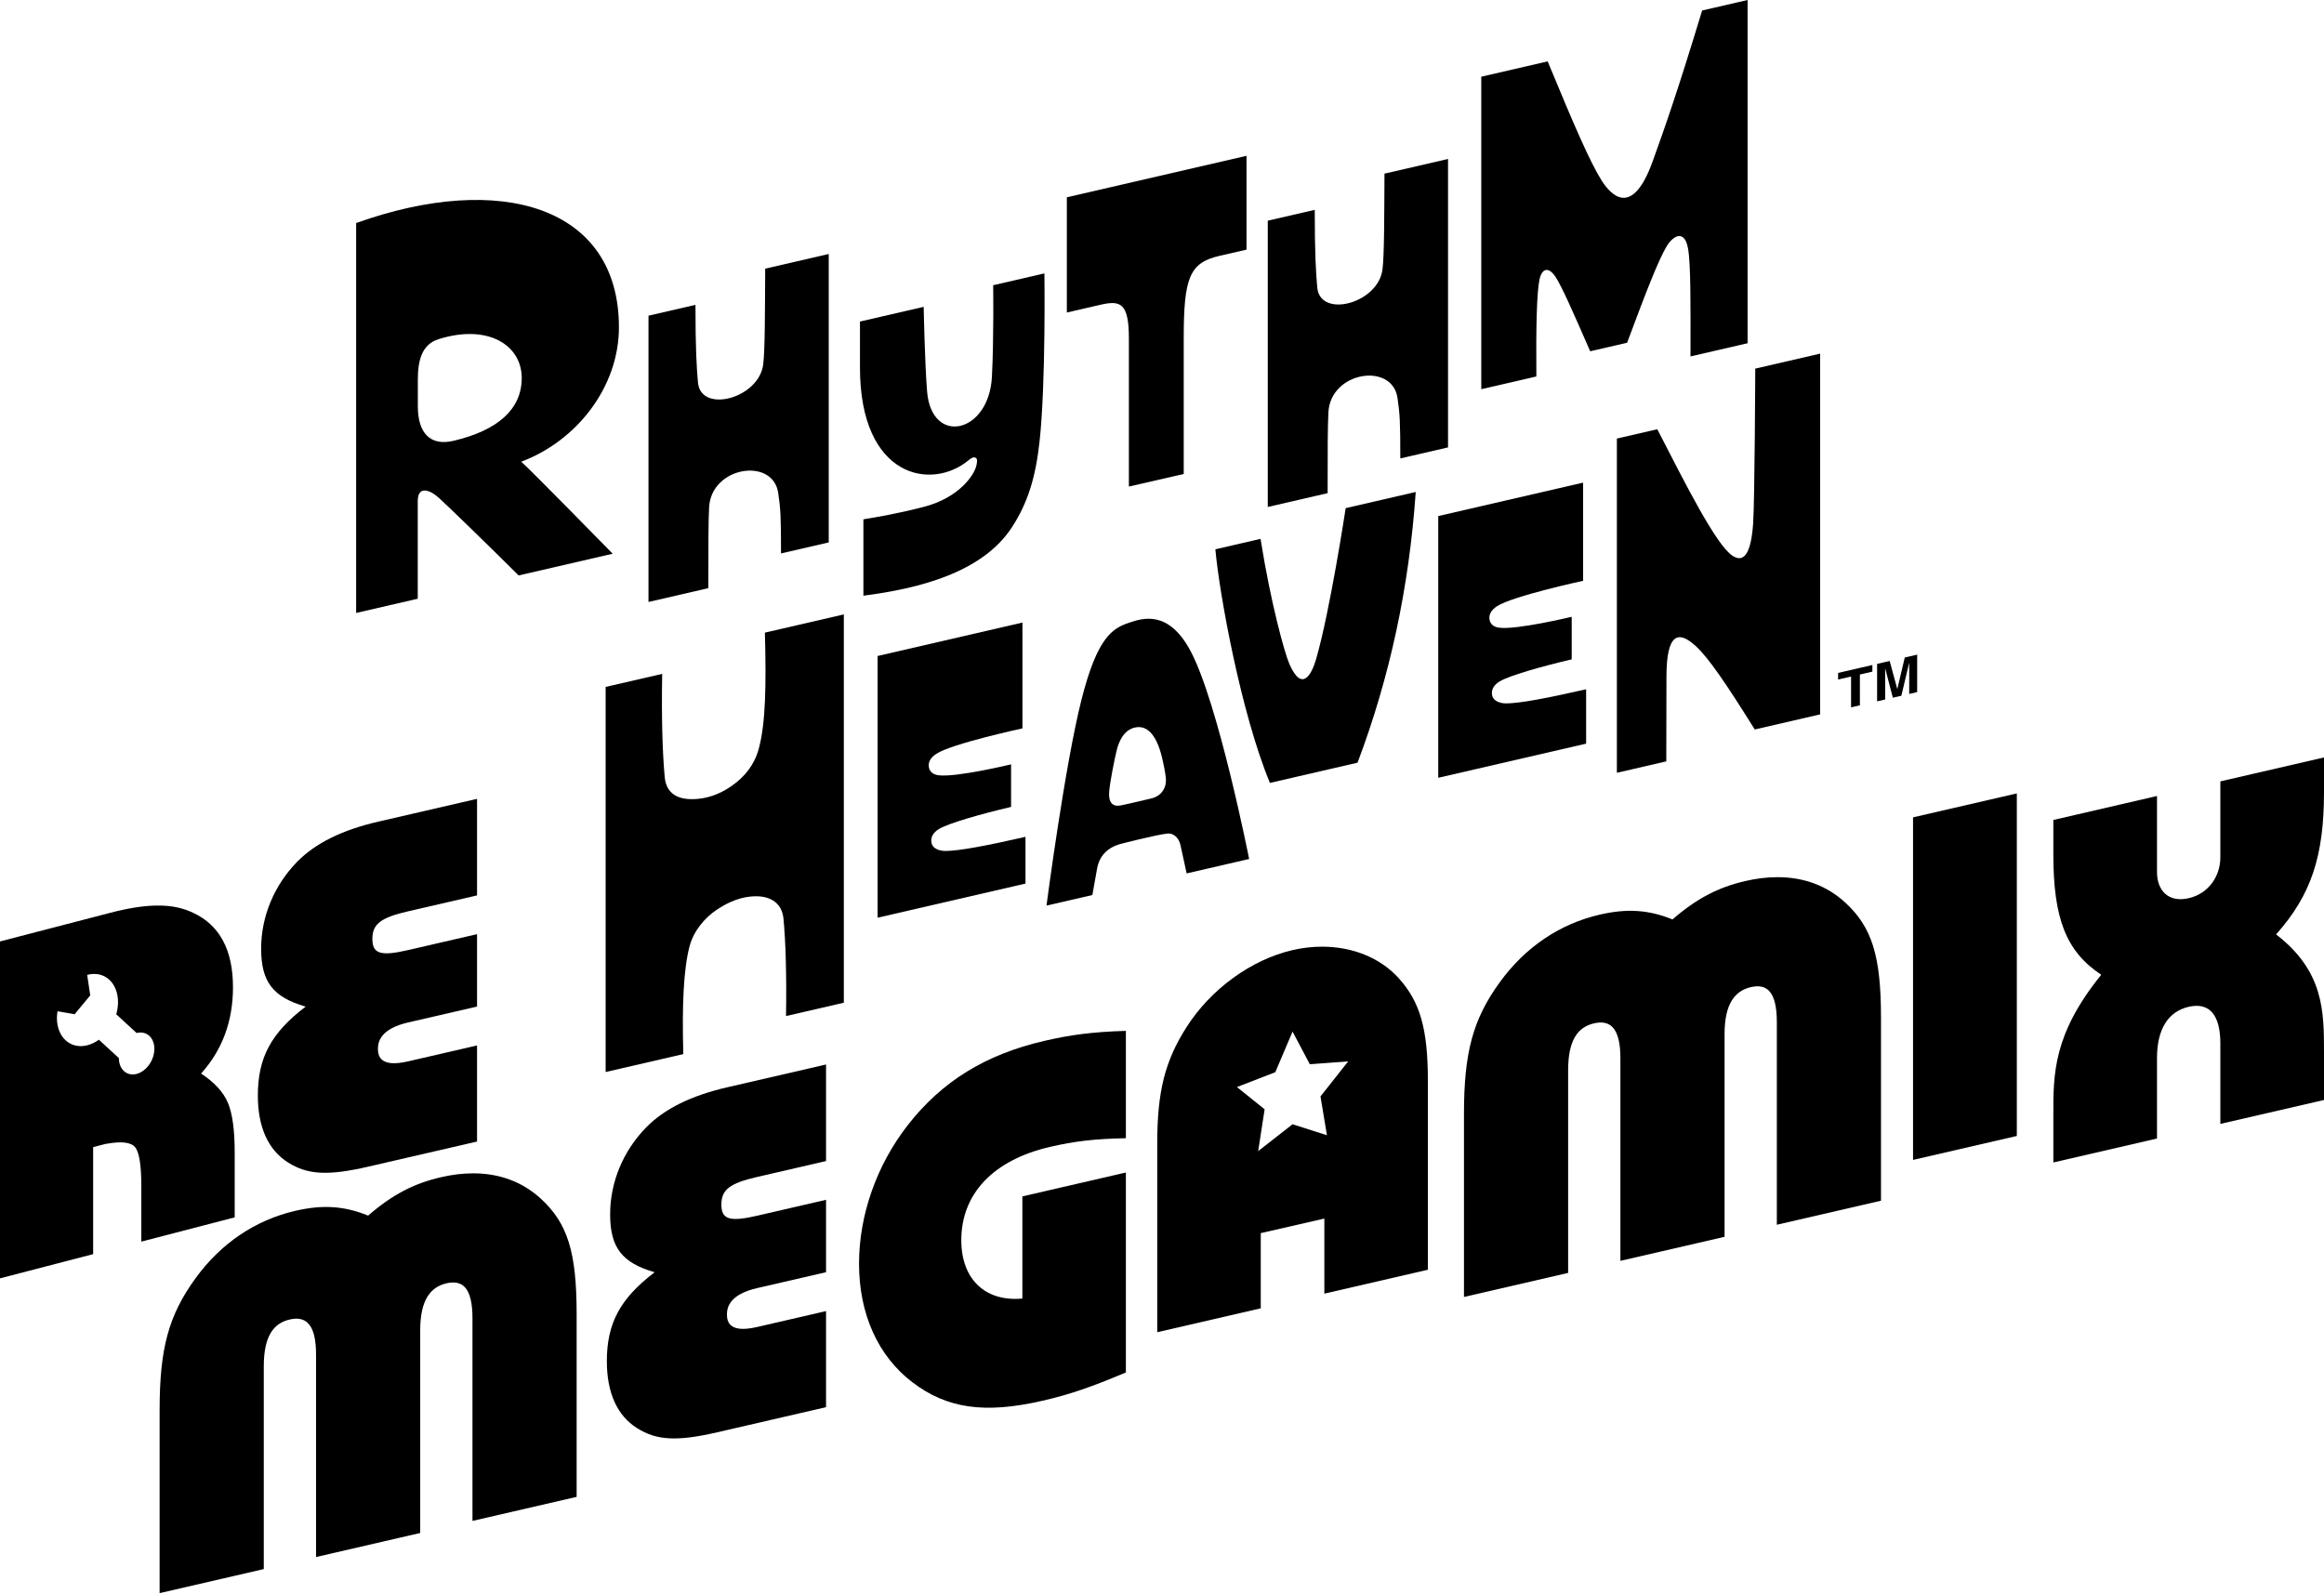
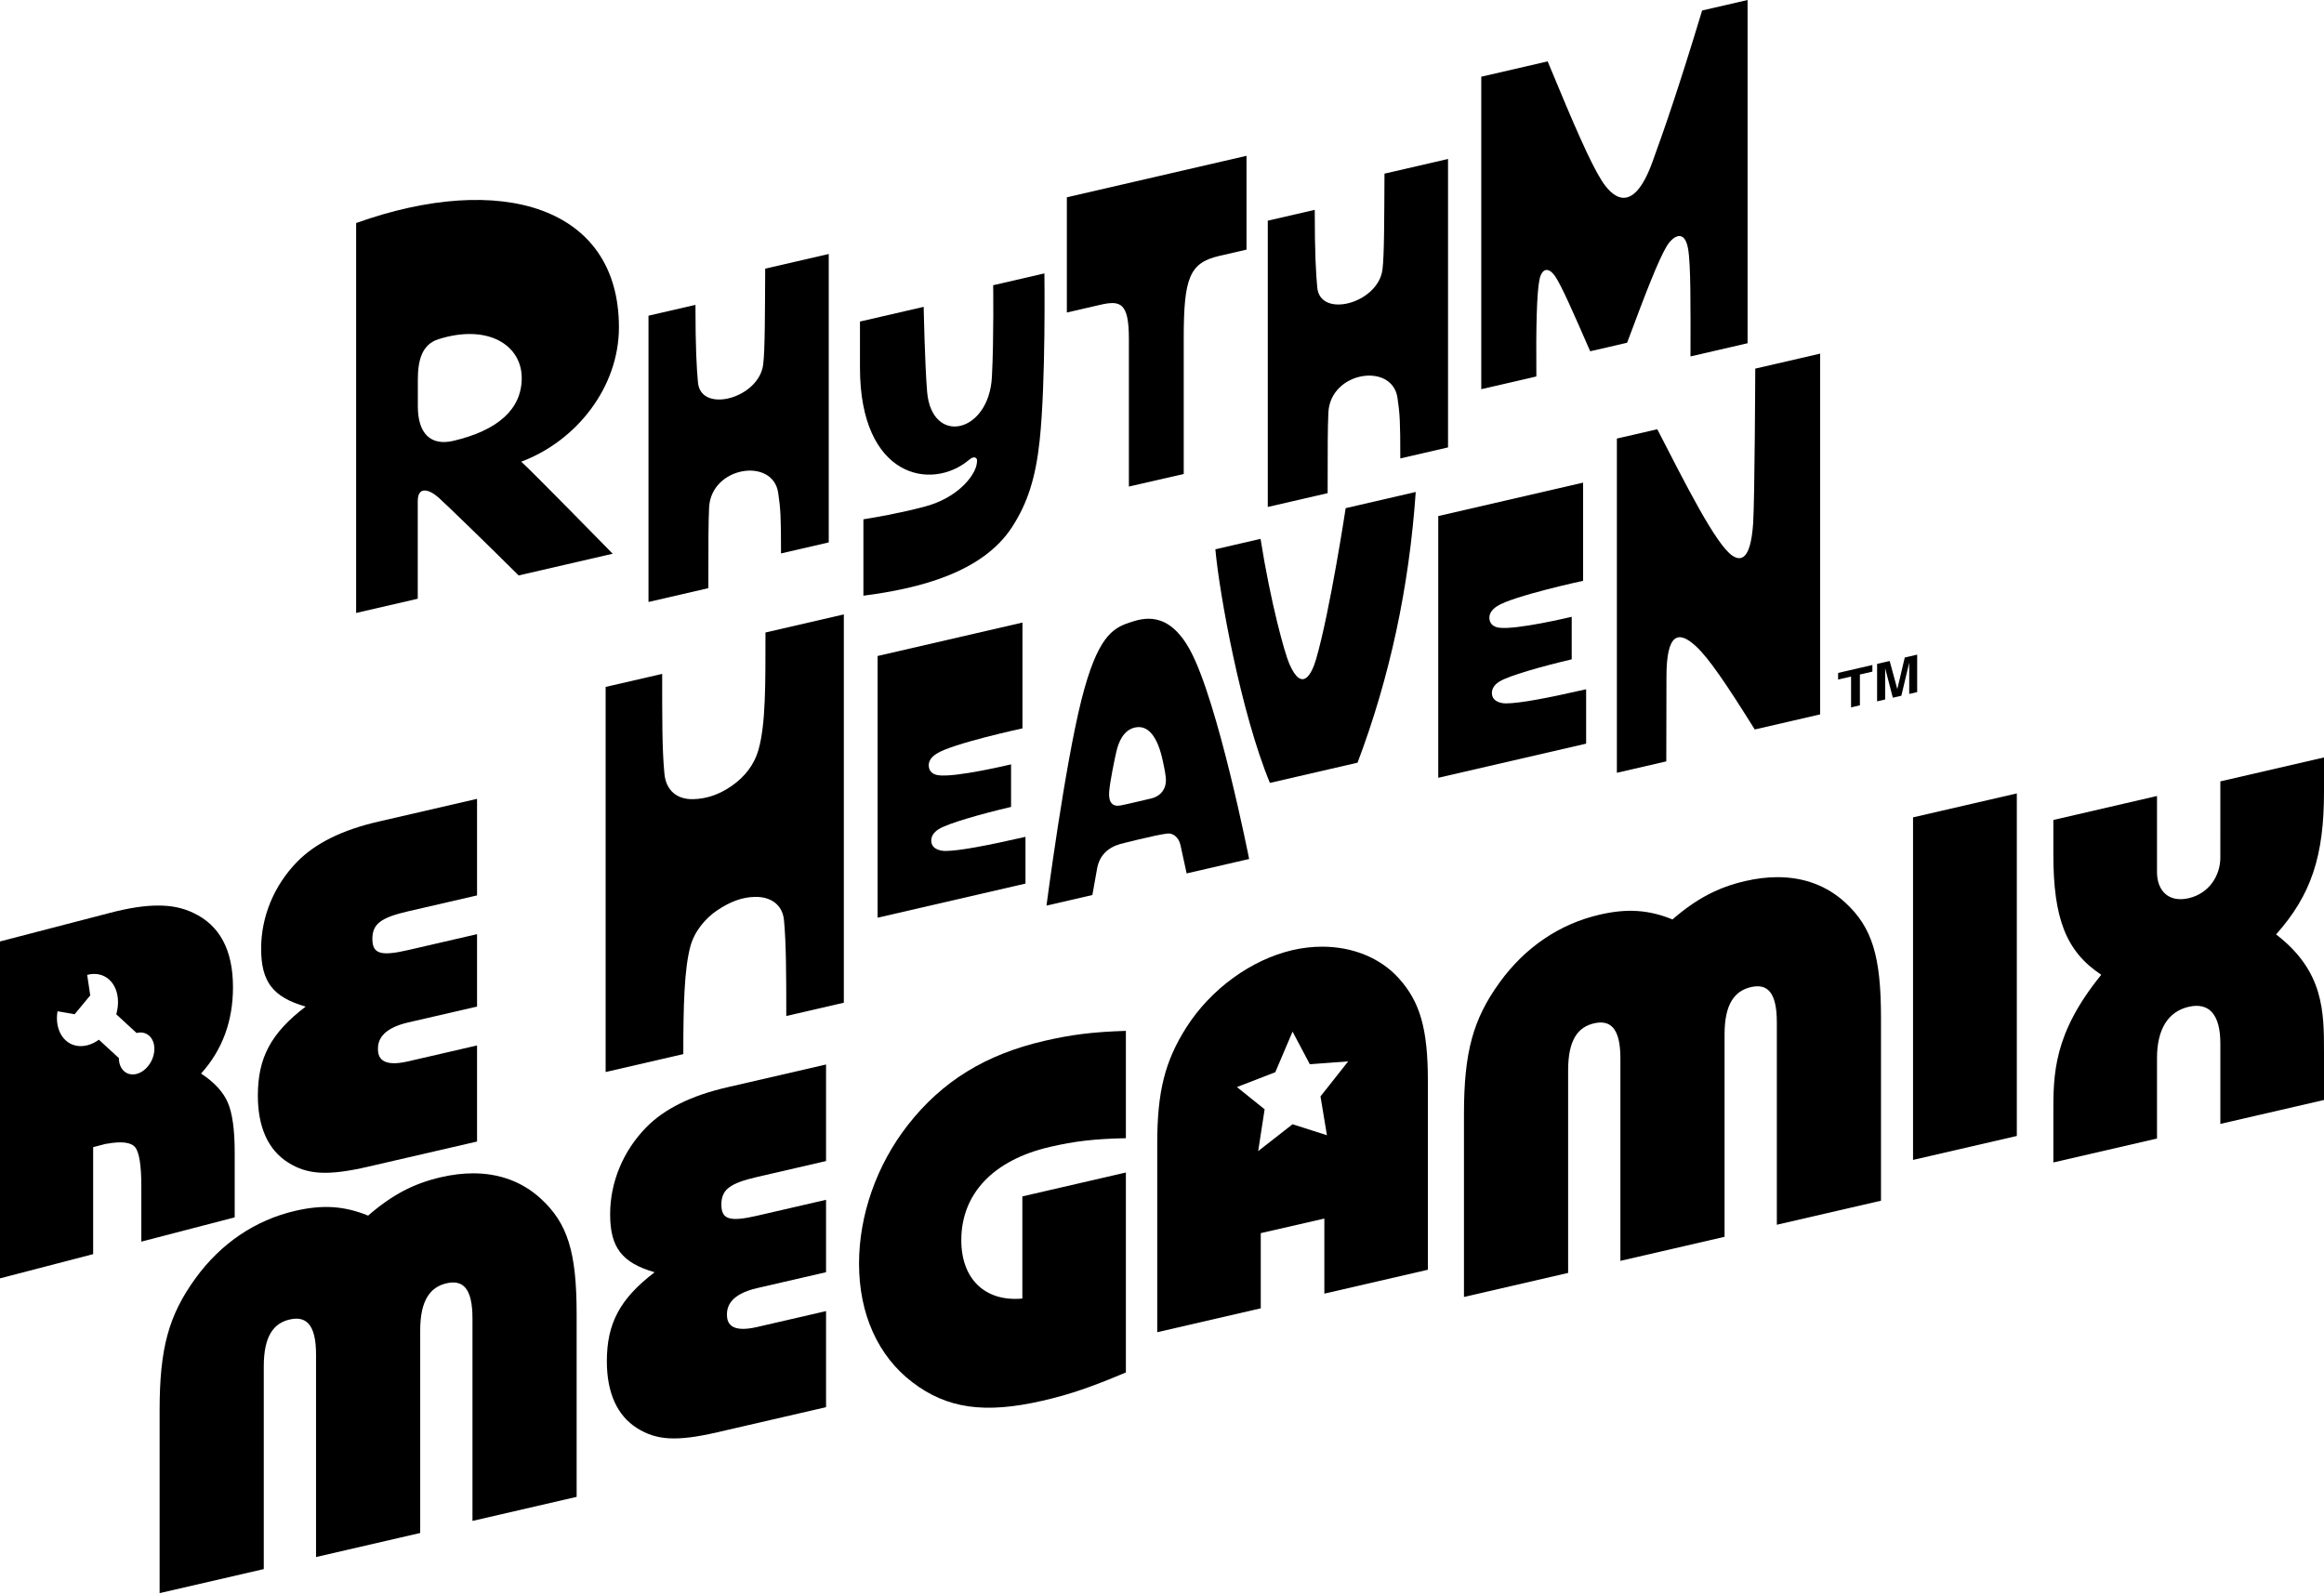
- <svg xmlns="http://www.w3.org/2000/svg" version="1.1" id="svg2" width="666.667" height="457.083" viewBox="0 0 666.667 457.083">
-   <defs id="defs6">
+ <svg xmlns="http://www.w3.org/2000/svg" version="1.1" id="svg1" width="666.667" height="457.083" viewBox="0 0 666.667 457.083">
+   <defs id="defs1">
+     <clipPath clipPathUnits="userSpaceOnUse" id="clipPath2">
+       <path d="M 0,342.812 H 500 V 0 H 0 Z" transform="translate(-477.6992,-174.6738)" id="path2" />
+     </clipPath>
+     <clipPath clipPathUnits="userSpaceOnUse" id="clipPath4">
+       <path d="M 0,342.812 H 500 V 0 H 0 Z" transform="translate(-411.583,-166.9306)" id="path4" />
+     </clipPath>
+     <clipPath clipPathUnits="userSpaceOnUse" id="clipPath6">
+       <path d="M 0,342.812 H 500 V 0 H 0 Z" transform="translate(-375.4795,-153.2245)" id="path6" />
+     </clipPath>
+     <clipPath clipPathUnits="userSpaceOnUse" id="clipPath8">
+       <path d="M 0,342.812 H 500 V 0 H 0 Z" transform="translate(-272.0791,-104.1113)" id="path8" />
+     </clipPath>
+     <clipPath clipPathUnits="userSpaceOnUse" id="clipPath10">
+       <path d="M 0,342.812 H 500 V 0 H 0 Z" transform="translate(-224.7154,-118.8417)" id="path10" />
+     </clipPath>
+     <clipPath clipPathUnits="userSpaceOnUse" id="clipPath12">
+       <path d="M 0,342.812 H 500 V 0 H 0 Z" transform="translate(-156.5616,-108.8671)" id="path12" />
+     </clipPath>
+     <clipPath clipPathUnits="userSpaceOnUse" id="clipPath14">
+       <path d="M 0,342.812 H 500 V 0 H 0 Z" transform="translate(-94.8521,-89.4941)" id="path14" />
+     </clipPath>
    <clipPath clipPathUnits="userSpaceOnUse" id="clipPath16">
-       <path d="M 0,342.812 H 500 V 0 H 0 Z" id="path14" />
+       <path d="M 0,342.812 H 500 V 0 H 0 Z" transform="translate(-81.4761,-166.0292)" id="path16" />
+     </clipPath>
+     <clipPath clipPathUnits="userSpaceOnUse" id="clipPath18">
+       <path d="M 0,342.812 H 500 V 0 H 0 Z" transform="translate(-18.8199,-133.0497)" id="path18" />
+     </clipPath>
+     <clipPath clipPathUnits="userSpaceOnUse" id="clipPath20">
+       <path d="M 0,342.812 H 500 V 0 H 0 Z" transform="translate(-410.7608,-193.4902)" id="path20" />
+     </clipPath>
+     <clipPath clipPathUnits="userSpaceOnUse" id="clipPath22">
+       <path d="M 0,342.812 H 500 V 0 H 0 Z" transform="translate(-377.6377,-263.4921)" id="path22" />
+     </clipPath>
+     <clipPath clipPathUnits="userSpaceOnUse" id="clipPath24">
+       <path d="M 0,342.812 H 500 V 0 H 0 Z" transform="translate(-323.9678,-191.4506)" id="path24" />
+     </clipPath>
+     <clipPath clipPathUnits="userSpaceOnUse" id="clipPath26">
+       <path d="M 0,342.812 H 500 V 0 H 0 Z" transform="translate(-289.5176,-233.4682)" id="path26" />
+     </clipPath>
+     <clipPath clipPathUnits="userSpaceOnUse" id="clipPath28">
+       <path d="M 0,342.812 H 500 V 0 H 0 Z" transform="translate(-247.7417,-171.0117)" id="path28" />
+     </clipPath>
+     <clipPath clipPathUnits="userSpaceOnUse" id="clipPath30">
+       <path d="M 0,342.812 H 500 V 0 H 0 Z" transform="translate(-203.3482,-159.6972)" id="path30" />
+     </clipPath>
+     <clipPath clipPathUnits="userSpaceOnUse" id="clipPath32">
+       <path d="M 0,342.812 H 500 V 0 H 0 Z" transform="translate(-164.688,-206.7094)" id="path32" />
+     </clipPath>
+     <clipPath clipPathUnits="userSpaceOnUse" id="clipPath34">
+       <path d="M 0,342.812 H 500 V 0 H 0 Z" transform="translate(-366.2071,-340.5541)" id="path34" />
+     </clipPath>
+     <clipPath clipPathUnits="userSpaceOnUse" id="clipPath36">
+       <path d="M 0,342.812 H 500 V 0 H 0 Z" transform="translate(-297.8672,-305.4472)" id="path36" />
+     </clipPath>
+     <clipPath clipPathUnits="userSpaceOnUse" id="clipPath38">
+       <path d="M 0,342.812 H 500 V 0 H 0 Z" transform="translate(-229.5284,-300.3588)" id="path38" />
+     </clipPath>
+     <clipPath clipPathUnits="userSpaceOnUse" id="clipPath40">
+       <path d="M 0,342.812 H 500 V 0 H 0 Z" transform="translate(-224.7007,-283.9819)" id="path40" />
+     </clipPath>
+     <clipPath clipPathUnits="userSpaceOnUse" id="clipPath42">
+       <path d="M 0,342.812 H 500 V 0 H 0 Z" transform="translate(-164.6294,-285.0034)" id="path42" />
+     </clipPath>
+     <clipPath clipPathUnits="userSpaceOnUse" id="clipPath44">
+       <path d="M 0,342.812 H 500 V 0 H 0 Z" transform="translate(-97.5513,-247.9521)" id="path44" />
    </clipPath>
  </defs>
-   <g id="g8" transform="matrix(1.333333,0,0,-1.333333,0,457.0827)">
-     <g id="g10">
-       <g id="g12" clip-path="url(#clipPath16)">
-         <g id="g18" transform="translate(477.6992,174.6738)">
-           <path d="m 0,0 -0.003,-16.415 c 0,-3.817 -2.376,-7.698 -6.811,-8.724 -4.437,-1.023 -6.812,1.761 -6.812,5.579 v 16.415 l -22.302,-5.16 v -7.409 c 0,-13.816 2.746,-20.897 10.308,-25.9 -10.322,-12.704 -10.335,-21.369 -10.308,-30.208 V -82 l 22.301,5.149 v 17.319 c 0,6.175 2.376,9.999 6.813,11.023 C -2.379,-47.484 0,-50.212 0,-56.388 v -17.318 l 22.301,5.148 v 10.179 c 0,8.845 0,17.521 -10.309,25.449 7.562,8.493 10.309,16.843 10.309,30.659 v 7.42 z" style="fill:#000000;fill-opacity:1;fill-rule:nonzero;stroke:none" id="path20" />
-         </g>
-         <g id="g22" transform="translate(411.583,166.9306)">
-           <path d="m 0,0 v -73.711 l 22.329,5.154 V 5.154 Z" style="fill:#000000;fill-opacity:1;fill-rule:nonzero;stroke:none" id="path24" />
-         </g>
-         <g id="g26" transform="translate(375.4795,153.2245)">
-           <path d="m 0,0 c -5.809,-1.341 -10.483,-3.77 -15.651,-8.259 -5.167,2.104 -9.815,2.38 -15.652,1.032 -8.625,-1.991 -16.038,-7 -21.512,-14.557 -5.758,-7.947 -7.697,-15.032 -7.697,-28.38 v -39.33 l 22.41,5.174 v 43.589 c 0,6.568 2.117,9.316 5.575,10.115 3.459,0.798 5.671,-0.95 5.671,-7.52 v -43.589 l 22.41,5.174 v 43.589 c 0,6.568 2.212,9.34 5.67,10.139 3.459,0.798 5.576,-0.974 5.576,-7.542 v -43.589 l 22.41,5.173 v 39.33 c 0,13.348 -1.94,19.537 -7.697,24.827 C 17.571,-1.002 12.637,0.837 6.954,0.837 4.744,0.837 2.422,0.56 0,0" style="fill:#000000;fill-opacity:1;fill-rule:nonzero;stroke:none" id="path28" />
-         </g>
-         <g id="g30" transform="translate(272.0791,104.1113)">
-           <path d="M 0,0 -5.956,4.785 2.296,7.98 6.01,16.718 9.725,9.696 17.977,10.311 12.02,2.774 13.406,-5.582 6.01,-3.217 -1.386,-8.997 Z M 6.01,34.257 C -2.828,32.216 -11.559,25.913 -16.821,17.65 -21.434,10.409 -23.104,3.835 -23.104,-7.345 v -40.622 l 22.275,5.143 v 16.177 l 13.679,3.137 v -16.155 l 22.273,5.141 V 6.099 c 0,11.179 -1.658,16.993 -6.263,22.098 -3.991,4.427 -9.98,6.796 -16.493,6.796 -2.082,0 -4.216,-0.241 -6.357,-0.736" style="fill:#000000;fill-opacity:1;fill-rule:nonzero;stroke:none" id="path32" />
-         </g>
-         <g id="g34" transform="translate(224.7154,118.8417)">
-           <path d="m 0,0 c -12.704,-2.932 -22.05,-8.713 -29.399,-18.121 -6.739,-8.627 -10.498,-19.422 -10.498,-29.812 0,-10.852 4.081,-19.89 11.477,-25.533 7.426,-5.666 15.548,-6.852 28.067,-3.962 5.993,1.383 10.416,2.94 17.868,6.071 v 43.026 l -22.274,-5.143 v -21.98 c -7.969,-0.737 -13.136,4.15 -13.136,12.559 0,10.008 6.908,17.265 19.092,20.078 5.232,1.208 9.492,1.728 16.318,1.867 V 2.146 C 10.253,1.927 5.575,1.287 0,0" style="fill:#000000;fill-opacity:1;fill-rule:nonzero;stroke:none" id="path36" />
-         </g>
-         <g id="g38" transform="translate(156.5616,108.8671)">
-           <path d="m 0,0 c -7.887,-1.797 -13.669,-4.693 -17.542,-8.653 -4.909,-5.021 -7.751,-11.725 -7.751,-18.688 0,-7.152 2.529,-10.442 9.573,-12.48 C -23.171,-45.506 -26,-50.812 -26,-58.97 c 0,-6.746 2.191,-11.693 6.527,-14.412 4.152,-2.605 8.486,-2.895 17.215,-0.879 l 23.417,5.407 V -48.18 L 6.31,-51.607 c -5.874,-1.356 -6.474,1.048 -6.474,2.708 0,1.549 0.6,4.306 6.474,5.662 l 14.849,3.428 v 15.578 L 6.31,-27.661 c -5.874,-1.356 -7.67,-0.81 -7.67,2.399 0,3.209 1.796,4.585 7.67,5.941 l 14.849,3.428 V 4.885 Z" style="fill:#000000;fill-opacity:1;fill-rule:nonzero;stroke:none" id="path40" />
-         </g>
-         <g id="g42" transform="translate(94.8521,89.4941)">
-           <path d="m 0,0 c -5.81,-1.341 -10.485,-3.769 -15.652,-8.259 -5.167,2.104 -9.814,2.38 -15.651,1.032 -8.625,-1.992 -16.038,-7 -21.513,-14.557 -5.757,-7.948 -7.696,-15.033 -7.696,-28.381 v -39.329 l 22.41,5.173 v 43.59 c 0,6.567 2.117,9.317 5.575,10.115 3.458,0.798 5.671,-0.951 5.671,-7.52 v -43.59 l 22.409,5.175 v 43.589 c 0,6.568 2.213,9.34 5.671,10.138 3.459,0.798 5.575,-0.973 5.575,-7.541 v -43.59 l 22.41,5.174 v 39.33 c 0,13.347 -1.938,19.538 -7.697,24.827 C 17.571,-1.002 12.637,0.837 6.954,0.837 4.745,0.838 2.422,0.559 0,0" style="fill:#000000;fill-opacity:1;fill-rule:nonzero;stroke:none" id="path44" />
-         </g>
-         <g id="g46" transform="translate(81.4761,166.0292)">
-           <path d="m 0,0 c -7.888,-1.797 -13.669,-4.694 -17.542,-8.654 -4.909,-5.02 -7.751,-11.725 -7.751,-18.687 0,-7.152 2.529,-10.442 9.573,-12.48 C -23.171,-45.507 -26,-50.812 -26,-58.97 c 0,-6.746 2.191,-11.693 6.527,-14.413 4.152,-2.604 8.486,-2.894 17.215,-0.879 l 23.417,5.408 v 20.674 l -14.85,-3.427 c -5.873,-1.357 -6.473,1.047 -6.473,2.707 0,1.55 0.6,4.307 6.473,5.663 l 14.85,3.427 v 15.578 l -14.85,-3.429 c -5.873,-1.356 -7.67,-0.81 -7.67,2.399 0,3.209 1.797,4.585 7.67,5.941 l 14.85,3.427 V 4.885 Z" style="fill:#000000;fill-opacity:1;fill-rule:nonzero;stroke:none" id="path48" />
-         </g>
-         <g id="g50" transform="translate(18.8199,133.0497)">
-           <path d="m 0,0 c 3.629,0.942 6.571,-1.686 6.57,-5.869 0,-0.86 -0.128,-1.748 -0.377,-2.624 l 4.38,-4.031 c 2.11,0.549 3.82,-0.978 3.819,-3.41 -10e-4,-2.43 -1.711,-4.844 -3.819,-5.392 -2.107,-0.546 -3.816,0.978 -3.817,3.407 l -4.298,3.954 C 1.677,-14.531 0.843,-14.935 0,-15.154 c -3.63,-0.945 -6.574,1.683 -6.573,5.869 0.005,0.474 0.049,0.956 0.13,1.441 l 3.676,-0.64 3.362,4.055 -0.658,4.408 C -0.042,-0.015 -0.021,-0.007 0,0 m -18.82,7.18 v -72.494 l 20.041,5.209 v 23.024 l 2.857,0.743 v -0.028 c 3.225,0.59 5.282,0.346 6.173,-0.732 0.891,-1.079 1.336,-3.902 1.336,-8.469 v -11.844 l 20.088,5.222 v 13.968 c 0,4.851 -0.492,8.422 -1.475,10.716 -0.983,2.294 -2.903,4.379 -5.76,6.257 4.577,5.084 6.865,11.273 6.865,18.567 0,8.002 -2.841,13.335 -8.523,16.001 -2.242,1.081 -4.776,1.609 -7.602,1.582 C 12.385,14.92 8.96,14.4 4.906,13.347 Z" style="fill:#000000;fill-opacity:1;fill-rule:nonzero;stroke:none" id="path52" />
-         </g>
-         <g id="g54" transform="translate(410.7608,193.4902)">
-           <path d="m 0,0 v 6.732 l -1.692,-7.123 -1.833,-0.422 -1.653,6.35 v -6.732 l -1.732,-0.4 v 8.059 l 2.706,0.625 1.633,-6.016 0.019,0.005 1.593,6.76 2.671,0.617 V 0.396 Z m -12.51,-2.888 v 6.63 l -2.788,-0.644 v 1.425 l 7.373,1.702 V 4.8 l -2.686,-0.62 v -6.63 z" style="fill:#000000;fill-opacity:1;fill-rule:nonzero;stroke:none" id="path56" />
-         </g>
-         <g id="g58" transform="translate(377.6377,263.4921)">
-           <path d="m 0,0 c 0,0 -0.109,-28.419 -0.463,-33.418 -0.553,-7.809 -2.651,-8.018 -4.436,-6.847 -3.563,2.338 -10.219,15.647 -16.18,27.221 l -8.695,-2.008 v -71.917 l 10.632,2.455 0.037,18.248 c 0.017,9.368 2.575,9.977 6.292,6.574 2.82,-2.582 6.657,-8.276 12.704,-17.957 l 14.07,3.248 V 3.224 Z" style="fill:#000000;fill-opacity:1;fill-rule:nonzero;stroke:none" id="path60" />
-         </g>
-         <g id="g62" transform="translate(323.9678,191.4506)">
-           <path d="m 0,0 c -0.322,-0.001 -2.711,0.08 -2.967,1.902 -0.147,1.056 0.36,2.046 1.633,2.826 1.993,1.219 8.892,3.201 15.514,4.754 v 9.156 c 0,0 -11.99,-2.885 -15.677,-2.336 -1.119,0.166 -1.865,0.758 -2.014,1.793 -0.151,1.057 0.381,2.01 1.633,2.825 3.372,2.197 18.507,5.461 18.507,5.461 v 21.127 l -31.162,-7.195 v -56.316 l 31.815,7.345 V 3.043 C 8.791,1.114 3.051,0.017 0,0" style="fill:#000000;fill-opacity:1;fill-rule:nonzero;stroke:none" id="path64" />
-         </g>
-         <g id="g66" transform="translate(289.5176,233.4682)">
-           <path d="m 0,0 c 0,0 -3.376,-22.241 -6.373,-32.52 -0.856,-2.937 -2.927,-7.43 -5.743,-1.005 -1.008,2.301 -4.002,13.053 -6.199,26.915 l -9.722,-2.245 c 0.85,-9.531 5.517,-35.272 11.736,-50.27 l 18.855,4.354 c 6.939,18.366 11.103,37.765 12.518,58.251 z" style="fill:#000000;fill-opacity:1;fill-rule:nonzero;stroke:none" id="path68" />
-         </g>
-         <g id="g70" transform="translate(247.7417,171.0117)">
-           <path d="m 0,0 c -1.502,-0.327 -4.918,-1.192 -6.664,-1.52 -1.671,-0.327 -2.647,0.616 -2.44,3 0.187,2.231 1.167,6.961 1.539,8.558 0.822,3.532 2.437,5.005 4.336,5.27 C -0.794,15.647 1.333,13.52 2.497,7.75 2.609,7.192 2.894,6.034 3.079,4.461 3.303,2.551 2.365,0.596 0,0 M 8.31,31.882 C 3.591,40.575 -1.896,38.773 -4.708,37.843 -8.392,36.625 -11.661,34.732 -15.083,21.161 -18.679,6.896 -22.594,-23.07 -22.594,-23.07 l 9.872,2.279 1.014,5.682 c 0.49,2.744 2.237,4.487 4.899,5.27 0,0 7.649,1.985 10.261,2.282 1.103,0.125 2.399,-0.745 2.776,-2.472 l 1.333,-6.113 13.444,3.104 c 0,0 -6.687,33.851 -12.695,44.92" style="fill:#000000;fill-opacity:1;fill-rule:nonzero;stroke:none" id="path72" />
-         </g>
-         <g id="g74" transform="translate(203.3482,159.6972)">
-           <path d="m 0,0 c -0.323,-0.002 -2.711,0.079 -2.967,1.901 -0.148,1.056 0.359,2.046 1.634,2.827 1.992,1.218 8.891,3.201 15.512,4.753 v 9.157 c 0,0 -11.989,-2.885 -15.676,-2.336 -1.12,0.166 -1.866,0.758 -2.014,1.793 -0.152,1.057 0.381,2.009 1.633,2.825 3.372,2.196 18.507,5.461 18.507,5.461 v 22.771 l -31.162,-7.194 v -56.316 l 31.815,7.344 V 3.043 C 8.791,1.113 3.051,0.017 0,0" style="fill:#000000;fill-opacity:1;fill-rule:nonzero;stroke:none" id="path76" />
-         </g>
-         <g id="g78" transform="translate(164.566,206.6816)">
-           <path d="m 0,0 c 0.299,-11.221 0.179,-19.621 -1.361,-25.132 -0.935,-3.347 -2.993,-5.895 -5.743,-7.824 -2.799,-1.965 -5.606,-2.826 -8.354,-2.88 -3.353,-0.066 -5.775,1.238 -6.097,4.754 -0.49,5.353 -0.708,12.834 -0.544,22.207 l -12.166,-2.808 v -82.866 l 16.711,3.858 c -0.3,10.569 0.061,18.409 1.361,23.256 0.885,3.305 3.309,6.101 5.742,7.744 2.843,1.92 5.601,2.917 8.355,2.962 3.348,0.054 5.781,-1.499 6.096,-4.836 0.463,-4.891 0.681,-11.947 0.545,-20.94 l 12.437,2.872 V 3.92 Z" style="fill:#000000;fill-opacity:1;fill-rule:nonzero;stroke:none" id="path80" />
-         </g>
-         <g id="g82" transform="translate(366.2071,340.5541)">
-           <path d="m 0,0 c -5.188,-17.13 -8.124,-25.506 -10.682,-32.567 -4.359,-12.014 -8.88,-7.295 -10.987,-3.944 -2.45,3.926 -5.782,11.564 -11.564,25.559 l -14.285,-3.296 v -67.239 l 11.853,2.737 c -0.09,10.717 0.09,17.994 0.666,20.822 0.522,2.539 2.054,2.9 3.603,0.378 1.279,-2.072 3.296,-6.556 7.313,-15.779 l 7.941,1.833 c 4.377,11.763 6.739,17.693 8.414,20.593 1.351,2.359 3.927,4.016 4.702,-0.343 0.593,-3.296 0.54,-12.238 0.522,-23.19 L 9.78,-71.6 V 2.258 Z" style="fill:#000000;fill-opacity:1;fill-rule:nonzero;stroke:none" id="path84" />
-         </g>
-         <g id="g86" transform="translate(297.8672,305.4472)">
-           <path d="m 0,0 c -0.054,-9.187 -0.036,-17.562 -0.432,-20.625 -0.919,-7.312 -13.42,-10.609 -14.032,-3.872 -0.288,3.17 -0.54,7.358 -0.54,16.707 l -10.105,-2.333 v -61.603 l 12.879,2.974 c 0,9.78 0,14.03 0.162,17.38 0.45,8.827 13.708,10.826 14.86,3.152 0.522,-3.494 0.612,-5.169 0.612,-13.058 l 10.268,2.37 V 3.156 Z" style="fill:#000000;fill-opacity:1;fill-rule:nonzero;stroke:none" id="path88" />
-         </g>
-         <g id="g90" transform="translate(229.5284,300.3588)">
-           <path d="m 0,0 v -24.796 l 7.187,1.659 c 4.359,1.007 6.16,0.439 6.16,-7.277 v -31.829 l 11.799,2.703 v 29.198 c 0,12.969 1.217,16.242 7.636,17.725 l 5.872,1.355 V 8.924 Z" style="fill:#000000;fill-opacity:1;fill-rule:nonzero;stroke:none" id="path92" />
-         </g>
-         <g id="g94" transform="translate(224.7007,283.9819)">
-           <path d="m 0,0 -11.023,-2.545 c 0,0 0.162,-11.348 -0.27,-19.705 -0.631,-12.231 -12.952,-14.861 -13.942,-3.225 -0.505,6.107 -0.739,18.277 -0.739,18.277 l -13.707,-3.164 v -9.925 c 0,-23.686 15.4,-26.605 23.452,-19.85 0.486,0.414 0.973,0.667 1.369,0.487 0.45,-0.199 0.432,-0.685 0.252,-1.585 -0.486,-2.36 -3.98,-7.025 -11.041,-8.917 -5.386,-1.441 -10.664,-2.349 -13.293,-2.764 v -16.437 c 11.852,1.531 25.577,4.917 31.971,14.752 3.333,5.134 5.08,10.556 5.945,18.589 C 0.325,-23.367 0,0 0,0" style="fill:#000000;fill-opacity:1;fill-rule:nonzero;stroke:none" id="path96" />
-         </g>
-         <g id="g98" transform="translate(164.6294,285.0034)">
-           <path d="m 0,0 c -0.054,-9.186 -0.036,-17.562 -0.432,-20.624 -0.919,-7.313 -13.42,-10.609 -14.032,-3.873 -0.288,3.17 -0.54,7.359 -0.54,16.707 l -10.105,-2.333 v -61.602 l 12.879,2.973 c 0,9.781 0,14.03 0.162,17.381 0.45,8.826 13.707,10.825 14.86,3.152 0.522,-3.494 0.612,-5.17 0.612,-13.059 l 10.267,2.37 V 3.156 Z" style="fill:#000000;fill-opacity:1;fill-rule:nonzero;stroke:none" id="path100" />
-         </g>
-         <g id="g102" transform="translate(97.5513,247.9521)">
-           <path d="m 0,0 c -4.917,-1.153 -7.655,1.585 -7.655,7.439 v 5.656 c -10e-4,4.079 0.792,7.619 4.43,8.772 C 7.34,25.214 14.698,20.66 14.698,13.509 14.698,6.827 9.583,2.251 0,0 m 35.61,24.443 c 0,25.992 -25.433,33.539 -56.541,22.425 v -83.904 l 13.258,3.061 v 21.006 c 0,3.206 2.359,2.648 4.539,0.702 1.53,-1.369 10.735,-10.285 17.166,-16.697 l 20.238,4.672 c 0,0 -17.645,18.023 -19.68,19.807 11.852,4.431 21.02,15.978 21.02,28.928" style="fill:#000000;fill-opacity:1;fill-rule:nonzero;stroke:none" id="path104" />
-         </g>
-       </g>
-     </g>
+   <g id="layer-MC0">
+     <path id="path1" d="m 0,0 -0.003,-16.415 c 0,-3.817 -2.376,-7.698 -6.811,-8.724 -4.437,-1.023 -6.812,1.761 -6.812,5.579 v 16.415 l -22.302,-5.16 v -7.409 c 0,-13.816 2.746,-20.897 10.308,-25.9 -10.322,-12.704 -10.335,-21.369 -10.308,-30.208 V -82 l 22.301,5.149 v 17.319 c 0,6.175 2.376,9.999 6.813,11.023 C -2.379,-47.484 0,-50.212 0,-56.388 v -17.318 l 22.301,5.148 v 10.179 c 0,8.845 0,17.521 -10.309,25.449 7.562,8.493 10.309,16.843 10.309,30.659 v 7.42 z" style="fill:#000000;fill-opacity:1;fill-rule:nonzero;stroke:none" transform="matrix(1.333333,0,0,-1.333333,636.9323,224.1843)" clip-path="url(#clipPath2)" />
+     <path id="path3" d="m 0,0 v -73.711 l 22.329,5.154 V 5.154 Z" style="fill:#000000;fill-opacity:1;fill-rule:nonzero;stroke:none" transform="matrix(1.333333,0,0,-1.333333,548.7773,234.5085)" clip-path="url(#clipPath4)" />
+     <path id="path5" d="m 0,0 c -5.809,-1.341 -10.483,-3.77 -15.651,-8.259 -5.167,2.104 -9.815,2.38 -15.652,1.032 -8.625,-1.991 -16.038,-7 -21.512,-14.557 -5.758,-7.947 -7.697,-15.032 -7.697,-28.38 v -39.33 l 22.41,5.174 v 43.589 c 0,6.568 2.117,9.316 5.575,10.115 3.459,0.798 5.671,-0.95 5.671,-7.52 v -43.589 l 22.41,5.174 v 43.589 c 0,6.568 2.212,9.34 5.67,10.139 3.459,0.798 5.576,-0.974 5.576,-7.542 v -43.589 l 22.41,5.173 v 39.33 c 0,13.348 -1.94,19.537 -7.697,24.827 C 17.571,-1.002 12.637,0.837 6.954,0.837 4.744,0.837 2.422,0.56 0,0" style="fill:#000000;fill-opacity:1;fill-rule:nonzero;stroke:none" transform="matrix(1.333333,0,0,-1.333333,500.6393,252.7833)" clip-path="url(#clipPath6)" />
+     <path id="path7" d="M 0,0 -5.956,4.785 2.296,7.98 6.01,16.718 9.725,9.696 17.977,10.311 12.02,2.774 13.406,-5.582 6.01,-3.217 -1.386,-8.997 Z M 6.01,34.257 C -2.828,32.216 -11.559,25.913 -16.821,17.65 -21.434,10.409 -23.104,3.835 -23.104,-7.345 v -40.622 l 22.275,5.143 v 16.177 l 13.679,3.137 v -16.155 l 22.273,5.141 V 6.099 c 0,11.179 -1.658,16.993 -6.263,22.098 -3.991,4.427 -9.98,6.796 -16.493,6.796 -2.082,0 -4.216,-0.241 -6.357,-0.736" style="fill:#000000;fill-opacity:1;fill-rule:nonzero;stroke:none" transform="matrix(1.333333,0,0,-1.333333,362.7721,318.2676)" clip-path="url(#clipPath8)" />
+     <path id="path9" d="m 0,0 c -12.704,-2.932 -22.05,-8.713 -29.399,-18.121 -6.739,-8.627 -10.498,-19.422 -10.498,-29.812 0,-10.852 4.081,-19.89 11.477,-25.533 7.426,-5.666 15.548,-6.852 28.067,-3.962 5.993,1.383 10.416,2.94 17.868,6.071 v 43.026 l -22.274,-5.143 v -21.98 c -7.969,-0.737 -13.136,4.15 -13.136,12.559 0,10.008 6.908,17.265 19.092,20.078 5.232,1.208 9.492,1.728 16.318,1.867 V 2.146 C 10.253,1.927 5.575,1.287 0,0" style="fill:#000000;fill-opacity:1;fill-rule:nonzero;stroke:none" transform="matrix(1.333333,0,0,-1.333333,299.6205,298.6271)" clip-path="url(#clipPath10)" />
+     <path id="path11" d="m 0,0 c -7.887,-1.797 -13.669,-4.693 -17.542,-8.653 -4.909,-5.021 -7.751,-11.725 -7.751,-18.688 0,-7.152 2.529,-10.442 9.573,-12.48 C -23.171,-45.506 -26,-50.812 -26,-58.97 c 0,-6.746 2.191,-11.693 6.527,-14.412 4.152,-2.605 8.486,-2.895 17.215,-0.879 l 23.417,5.407 V -48.18 L 6.31,-51.607 c -5.874,-1.356 -6.474,1.048 -6.474,2.708 0,1.549 0.6,4.306 6.474,5.662 l 14.849,3.428 v 15.578 L 6.31,-27.661 c -5.874,-1.356 -7.67,-0.81 -7.67,2.399 0,3.209 1.796,4.585 7.67,5.941 l 14.849,3.428 V 4.885 Z" style="fill:#000000;fill-opacity:1;fill-rule:nonzero;stroke:none" transform="matrix(1.333333,0,0,-1.333333,208.7488,311.9265)" clip-path="url(#clipPath12)" />
+     <path id="path13" d="m 0,0 c -5.81,-1.341 -10.485,-3.769 -15.652,-8.259 -5.167,2.104 -9.814,2.38 -15.651,1.032 -8.625,-1.992 -16.038,-7 -21.513,-14.557 -5.757,-7.948 -7.696,-15.033 -7.696,-28.381 v -39.329 l 22.41,5.173 v 43.59 c 0,6.567 2.117,9.317 5.575,10.115 3.458,0.798 5.671,-0.951 5.671,-7.52 v -43.59 l 22.409,5.175 v 43.589 c 0,6.568 2.213,9.34 5.671,10.138 3.459,0.798 5.575,-0.973 5.575,-7.541 v -43.59 l 22.41,5.174 v 39.33 c 0,13.347 -1.938,19.538 -7.697,24.827 C 17.571,-1.002 12.637,0.837 6.954,0.837 4.745,0.838 2.422,0.559 0,0" style="fill:#000000;fill-opacity:1;fill-rule:nonzero;stroke:none" transform="matrix(1.333333,0,0,-1.333333,126.4695,337.7572)" clip-path="url(#clipPath14)" />
+     <path id="path15" d="m 0,0 c -7.888,-1.797 -13.669,-4.694 -17.542,-8.654 -4.909,-5.02 -7.751,-11.725 -7.751,-18.687 0,-7.152 2.529,-10.442 9.573,-12.48 C -23.171,-45.507 -26,-50.812 -26,-58.97 c 0,-6.746 2.191,-11.693 6.527,-14.413 4.152,-2.604 8.486,-2.894 17.215,-0.879 l 23.417,5.408 v 20.674 l -14.85,-3.427 c -5.873,-1.357 -6.473,1.047 -6.473,2.707 0,1.55 0.6,4.307 6.473,5.663 l 14.85,3.427 v 15.578 l -14.85,-3.429 c -5.873,-1.356 -7.67,-0.81 -7.67,2.399 0,3.209 1.797,4.585 7.67,5.941 l 14.85,3.427 V 4.885 Z" style="fill:#000000;fill-opacity:1;fill-rule:nonzero;stroke:none" transform="matrix(1.333333,0,0,-1.333333,108.6348,235.7104)" clip-path="url(#clipPath16)" />
+     <path id="path17" d="m 0,0 c 3.629,0.942 6.571,-1.686 6.57,-5.869 0,-0.86 -0.128,-1.748 -0.377,-2.624 l 4.38,-4.031 c 2.11,0.549 3.82,-0.978 3.819,-3.41 -10e-4,-2.43 -1.711,-4.844 -3.819,-5.392 -2.107,-0.546 -3.816,0.978 -3.817,3.407 l -4.298,3.954 C 1.677,-14.531 0.843,-14.935 0,-15.154 c -3.63,-0.945 -6.574,1.683 -6.573,5.869 0.005,0.474 0.049,0.956 0.13,1.441 l 3.676,-0.64 3.362,4.055 -0.658,4.408 C -0.042,-0.015 -0.021,-0.007 0,0 m -18.82,7.18 v -72.494 l 20.041,5.209 v 23.024 l 2.857,0.743 v -0.028 c 3.225,0.59 5.282,0.346 6.173,-0.732 0.891,-1.079 1.336,-3.902 1.336,-8.469 v -11.844 l 20.088,5.222 v 13.968 c 0,4.851 -0.492,8.422 -1.475,10.716 -0.983,2.294 -2.903,4.379 -5.76,6.257 4.577,5.084 6.865,11.273 6.865,18.567 0,8.002 -2.841,13.335 -8.523,16.001 -2.242,1.081 -4.776,1.609 -7.602,1.582 C 12.385,14.92 8.96,14.4 4.906,13.347 Z" style="fill:#000000;fill-opacity:1;fill-rule:nonzero;stroke:none" transform="matrix(1.333333,0,0,-1.333333,25.0932,279.6831)" clip-path="url(#clipPath18)" />
+     <path id="path19" d="m 0,0 v 6.732 l -1.692,-7.123 -1.833,-0.422 -1.653,6.35 v -6.732 l -1.732,-0.4 v 8.059 l 2.706,0.625 1.633,-6.016 0.019,0.005 1.593,6.76 2.671,0.617 V 0.396 Z m -12.51,-2.888 v 6.63 l -2.788,-0.644 v 1.425 l 7.373,1.702 V 4.8 l -2.686,-0.62 v -6.63 z" style="fill:#000000;fill-opacity:1;fill-rule:nonzero;stroke:none" transform="matrix(1.333333,0,0,-1.333333,547.6811,199.0957)" clip-path="url(#clipPath20)" />
+     <path id="path21" d="m 0,0 c 0,0 -0.109,-28.419 -0.463,-33.418 -0.553,-7.809 -2.651,-8.018 -4.436,-6.847 -3.563,2.338 -10.219,15.647 -16.18,27.221 l -8.695,-2.008 v -71.917 l 10.632,2.455 0.037,18.248 c 0.017,9.368 2.575,9.977 6.292,6.574 2.82,-2.582 6.657,-8.276 12.704,-17.957 l 14.07,3.248 V 3.224 Z" style="fill:#000000;fill-opacity:1;fill-rule:nonzero;stroke:none" transform="matrix(1.333333,0,0,-1.333333,503.5169,105.7599)" clip-path="url(#clipPath22)" />
+     <path id="path23" d="m 0,0 c -0.322,-0.001 -2.711,0.08 -2.967,1.902 -0.147,1.056 0.36,2.046 1.633,2.826 1.993,1.219 8.892,3.201 15.514,4.754 v 9.156 c 0,0 -11.99,-2.885 -15.677,-2.336 -1.119,0.166 -1.865,0.758 -2.014,1.793 -0.151,1.057 0.381,2.01 1.633,2.825 3.372,2.197 18.507,5.461 18.507,5.461 v 21.127 l -31.162,-7.195 v -56.316 l 31.815,7.345 V 3.043 C 8.791,1.114 3.051,0.017 0,0" style="fill:#000000;fill-opacity:1;fill-rule:nonzero;stroke:none" transform="matrix(1.333333,0,0,-1.333333,431.9571,201.8152)" clip-path="url(#clipPath24)" />
+     <path id="path25" d="m 0,0 c 0,0 -3.376,-22.241 -6.373,-32.52 -0.856,-2.937 -2.927,-7.43 -5.743,-1.005 -1.008,2.301 -4.002,13.053 -6.199,26.915 l -9.722,-2.245 c 0.85,-9.531 5.517,-35.272 11.736,-50.269 l 18.855,4.353 c 6.939,18.366 11.103,37.765 12.518,58.251 z" style="fill:#000000;fill-opacity:1;fill-rule:nonzero;stroke:none" transform="matrix(1.333333,0,0,-1.333333,386.0235,145.7917)" clip-path="url(#clipPath26)" />
+     <path id="path27" d="m 0,0 c -1.502,-0.327 -4.918,-1.192 -6.664,-1.52 -1.671,-0.327 -2.647,0.616 -2.44,3 0.187,2.231 1.167,6.961 1.539,8.558 0.822,3.532 2.437,5.005 4.336,5.27 C -0.794,15.647 1.333,13.52 2.497,7.75 2.609,7.192 2.894,6.034 3.079,4.461 3.303,2.551 2.365,0.596 0,0 M 8.31,31.882 C 3.591,40.575 -1.896,38.773 -4.708,37.843 -8.392,36.625 -11.661,34.732 -15.083,21.162 -18.679,6.896 -22.594,-23.07 -22.594,-23.07 l 9.872,2.279 1.014,5.682 c 0.49,2.744 2.237,4.487 4.899,5.27 0,0 7.649,1.985 10.261,2.282 1.103,0.126 2.399,-0.745 2.776,-2.472 l 1.333,-6.113 13.444,3.104 c 0,0 -6.687,33.851 -12.695,44.92" style="fill:#000000;fill-opacity:1;fill-rule:nonzero;stroke:none" transform="matrix(1.333333,0,0,-1.333333,330.3223,229.0671)" clip-path="url(#clipPath28)" />
+     <path id="path29" d="m 0,0 c -0.323,-0.002 -2.711,0.079 -2.967,1.901 -0.148,1.056 0.359,2.046 1.634,2.827 1.992,1.218 8.891,3.201 15.512,4.753 v 9.157 c 0,0 -11.989,-2.885 -15.676,-2.336 -1.12,0.166 -1.866,0.758 -2.014,1.793 -0.152,1.057 0.381,2.009 1.633,2.825 3.372,2.196 18.507,5.461 18.507,5.461 v 22.771 l -31.162,-7.194 v -56.316 l 31.815,7.344 V 3.043 C 8.791,1.113 3.051,0.017 0,0" style="fill:#000000;fill-opacity:1;fill-rule:nonzero;stroke:none" transform="matrix(1.333333,0,0,-1.333333,271.1309,244.1531)" clip-path="url(#clipPath30)" />
+     <path id="path31" d="m 0,0 c 0,-11.238 0.057,-19.648 -1.483,-25.16 -0.935,-3.347 -2.994,-5.895 -5.743,-7.824 -2.799,-1.965 -5.606,-2.826 -8.355,-2.88 -3.352,-0.066 -5.802,1.757 -6.16,5.482 -0.514,5.35 -0.48,12.111 -0.48,21.48 l -12.166,-2.809 v -82.866 l 16.711,3.858 c 0,10.546 0.216,18.319 1.516,23.168 0.886,3.303 3.295,6.093 5.727,7.735 2.843,1.92 5.459,2.88 8.213,2.925 3.347,0.054 5.889,-1.674 6.205,-5.012 0.463,-4.89 0.493,-11.541 0.493,-20.617 l 12.382,2.859 V 3.893 Z" style="fill:#000000;fill-opacity:1;fill-rule:nonzero;stroke:none" transform="matrix(1.333333,0,0,-1.333333,219.584,181.4701)" clip-path="url(#clipPath32)" />
+     <path id="path33" d="m 0,0 c -5.188,-17.13 -8.124,-25.506 -10.682,-32.567 -4.359,-12.014 -8.88,-7.295 -10.987,-3.944 -2.45,3.927 -5.782,11.564 -11.564,25.559 l -14.285,-3.296 v -67.239 l 11.853,2.737 c -0.09,10.717 0.09,17.994 0.666,20.822 0.522,2.539 2.054,2.9 3.603,0.378 1.279,-2.072 3.296,-6.556 7.313,-15.779 l 7.941,1.833 c 4.377,11.763 6.739,17.693 8.414,20.593 1.351,2.359 3.927,4.016 4.702,-0.343 0.593,-3.296 0.54,-12.238 0.522,-23.19 L 9.78,-71.6 V 2.258 Z" style="fill:#000000;fill-opacity:1;fill-rule:nonzero;stroke:none" transform="matrix(1.333333,0,0,-1.333333,488.2761,3.010533)" clip-path="url(#clipPath34)" />
+     <path id="path35" d="m 0,0 c -0.054,-9.187 -0.036,-17.562 -0.432,-20.625 -0.919,-7.312 -13.42,-10.609 -14.032,-3.872 -0.288,3.17 -0.54,7.358 -0.54,16.707 l -10.105,-2.333 v -61.603 l 12.879,2.974 c 0,9.78 0,14.03 0.162,17.38 0.45,8.827 13.708,10.826 14.86,3.153 0.522,-3.495 0.612,-5.17 0.612,-13.059 l 10.268,2.37 V 3.156 Z" style="fill:#000000;fill-opacity:1;fill-rule:nonzero;stroke:none" transform="matrix(1.333333,0,0,-1.333333,397.1563,49.81973)" clip-path="url(#clipPath36)" />
+     <path id="path37" d="m 0,0 v -24.796 l 7.187,1.659 c 4.359,1.007 6.16,0.439 6.16,-7.277 v -31.829 l 11.799,2.703 v 29.198 c 0,12.969 1.217,16.242 7.636,17.725 l 5.872,1.355 V 8.924 Z" style="fill:#000000;fill-opacity:1;fill-rule:nonzero;stroke:none" transform="matrix(1.333333,0,0,-1.333333,306.0379,56.60427)" clip-path="url(#clipPath38)" />
+     <path id="path39" d="m 0,0 -11.023,-2.545 c 0,0 0.162,-11.348 -0.27,-19.705 -0.631,-12.231 -12.952,-14.861 -13.942,-3.225 -0.505,6.107 -0.739,18.277 -0.739,18.277 l -13.707,-3.164 v -9.925 c 0,-23.686 15.4,-26.605 23.452,-19.85 0.486,0.414 0.973,0.667 1.369,0.487 0.45,-0.199 0.432,-0.685 0.252,-1.585 -0.486,-2.36 -3.98,-7.025 -11.041,-8.917 -5.386,-1.441 -10.664,-2.349 -13.293,-2.764 v -16.437 c 11.852,1.531 25.577,4.917 31.971,14.752 3.333,5.134 5.08,10.556 5.945,18.589 C 0.325,-23.367 0,0 0,0" style="fill:#000000;fill-opacity:1;fill-rule:nonzero;stroke:none" transform="matrix(1.333333,0,0,-1.333333,299.6009,78.44013)" clip-path="url(#clipPath40)" />
+     <path id="path41" d="m 0,0 c -0.054,-9.186 -0.036,-17.562 -0.432,-20.624 -0.919,-7.313 -13.42,-10.609 -14.032,-3.873 -0.288,3.17 -0.54,7.359 -0.54,16.707 l -10.105,-2.333 v -61.602 l 12.879,2.973 c 0,9.781 0,14.03 0.162,17.381 0.45,8.826 13.707,10.825 14.86,3.152 0.522,-3.494 0.612,-5.17 0.612,-13.059 l 10.267,2.37 V 3.156 Z" style="fill:#000000;fill-opacity:1;fill-rule:nonzero;stroke:none" transform="matrix(1.333333,0,0,-1.333333,219.5059,77.07813)" clip-path="url(#clipPath42)" />
+     <path id="path43" d="m 0,0 c -4.917,-1.153 -7.655,1.585 -7.655,7.439 v 5.656 c -10e-4,4.079 0.792,7.619 4.43,8.772 C 7.34,25.214 14.698,20.66 14.698,13.509 14.698,6.827 9.583,2.251 0,0 m 35.61,24.443 c 0,25.992 -25.433,33.539 -56.541,22.425 v -83.904 l 13.258,3.061 v 21.006 c 0,3.206 2.359,2.648 4.539,0.702 1.53,-1.369 10.735,-10.285 17.166,-16.697 l 20.238,4.672 c 0,0 -17.645,18.023 -19.68,19.807 11.852,4.431 21.02,15.978 21.02,28.928" style="fill:#000000;fill-opacity:1;fill-rule:nonzero;stroke:none" transform="matrix(1.333333,0,0,-1.333333,130.0684,126.4799)" clip-path="url(#clipPath44)" />
  </g>
</svg>
